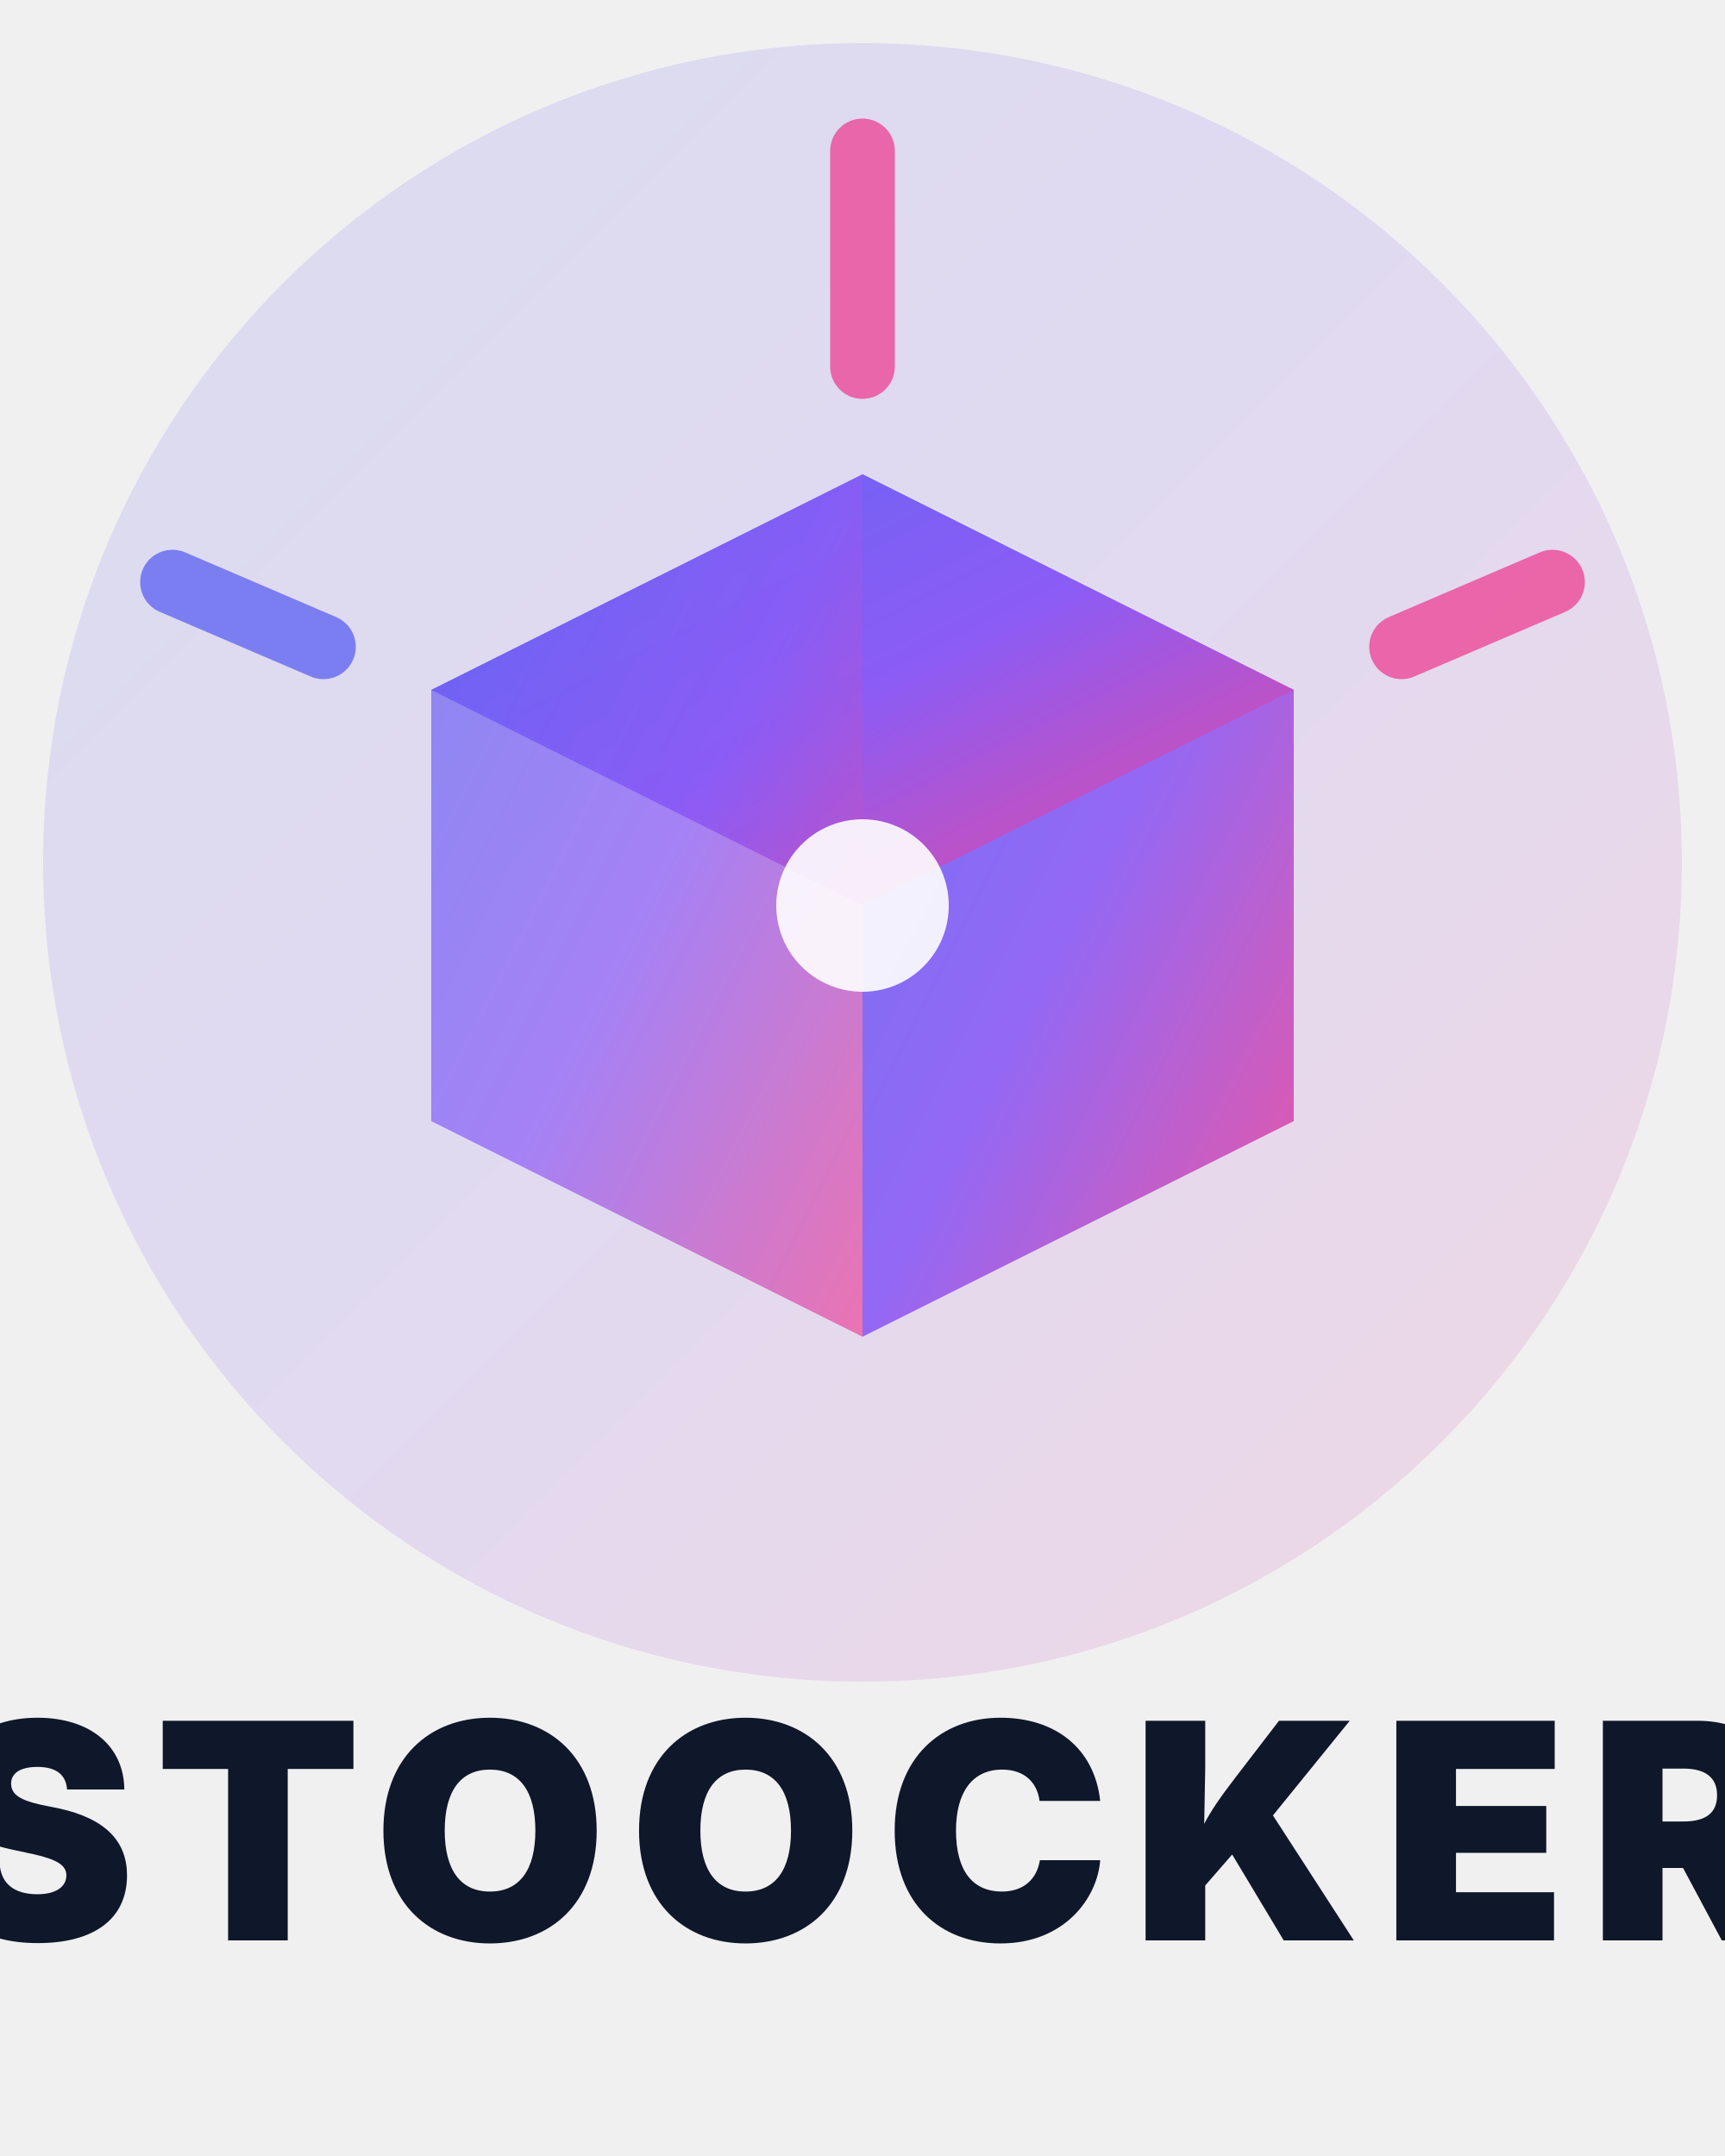
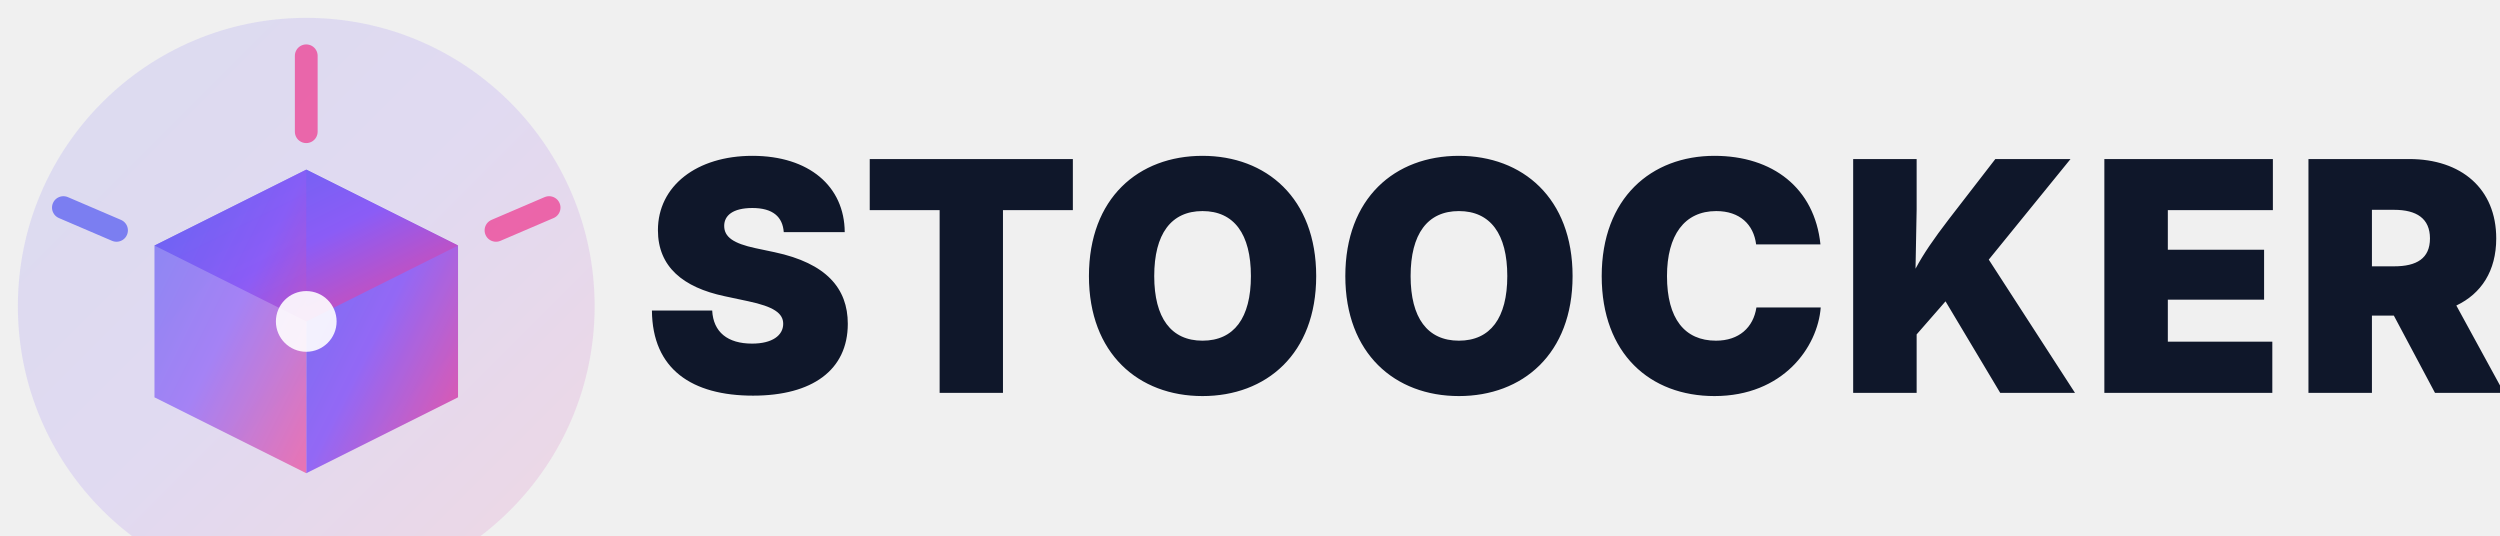
- <svg xmlns="http://www.w3.org/2000/svg" viewBox="0 0 80 100">
+ <svg xmlns="http://www.w3.org/2000/svg" viewBox="0 0 280 60">
  <defs>
    <linearGradient id="boldGradient" x1="0%" y1="0%" x2="100%" y2="100%">
      <stop offset="0%" style="stop-color:#6366f1;stop-opacity:1" />
      <stop offset="50%" style="stop-color:#8b5cf6;stop-opacity:1" />
      <stop offset="100%" style="stop-color:#ec4899;stop-opacity:1" />
    </linearGradient>
    <linearGradient id="textGradient" x1="0%" y1="0%" x2="100%" y2="0%">
      <stop offset="0%" style="stop-color:#0f172a;stop-opacity:1" />
      <stop offset="100%" style="stop-color:#1e293b;stop-opacity:1" />
    </linearGradient>
  </defs>
-   <g transform="translate(2, 2)">
+   <g transform="translate(2, 2) scale(0.85)">
    <circle cx="38" cy="38" r="38" fill="url(#boldGradient)" opacity="0.15" />
    <path d="M 38 20 L 58 30 L 58 50 L 38 60 Z" fill="url(#boldGradient)" opacity="0.9" />
    <path d="M 38 20 L 58 30 L 38 40 L 18 30 Z" fill="url(#boldGradient)" opacity="1" />
    <path d="M 38 20 L 18 30 L 18 50 L 38 60 Z" fill="url(#boldGradient)" opacity="0.7" />
    <line x1="38" y1="15" x2="38" y2="5" stroke="#ec4899" stroke-width="3" stroke-linecap="round" opacity="0.8" />
    <line x1="63" y1="28" x2="70" y2="25" stroke="#ec4899" stroke-width="3" stroke-linecap="round" opacity="0.8" />
    <line x1="13" y1="28" x2="6" y2="25" stroke="#6366f1" stroke-width="3" stroke-linecap="round" opacity="0.8" />
    <circle cx="38" cy="40" r="4" fill="#ffffff" opacity="0.9" />
  </g>
-   <text x="40" y="90" font-family="'Inter', 'Segoe UI', sans-serif" font-size="14" font-weight="900" fill="#0f172a" text-anchor="middle" letter-spacing="1">
+   <text x="72" y="44" font-family="'Inter', 'Segoe UI', sans-serif" font-size="36" font-weight="900" fill="#0f172a" letter-spacing="0.8">
    STOOCKER
  </text>
</svg>
